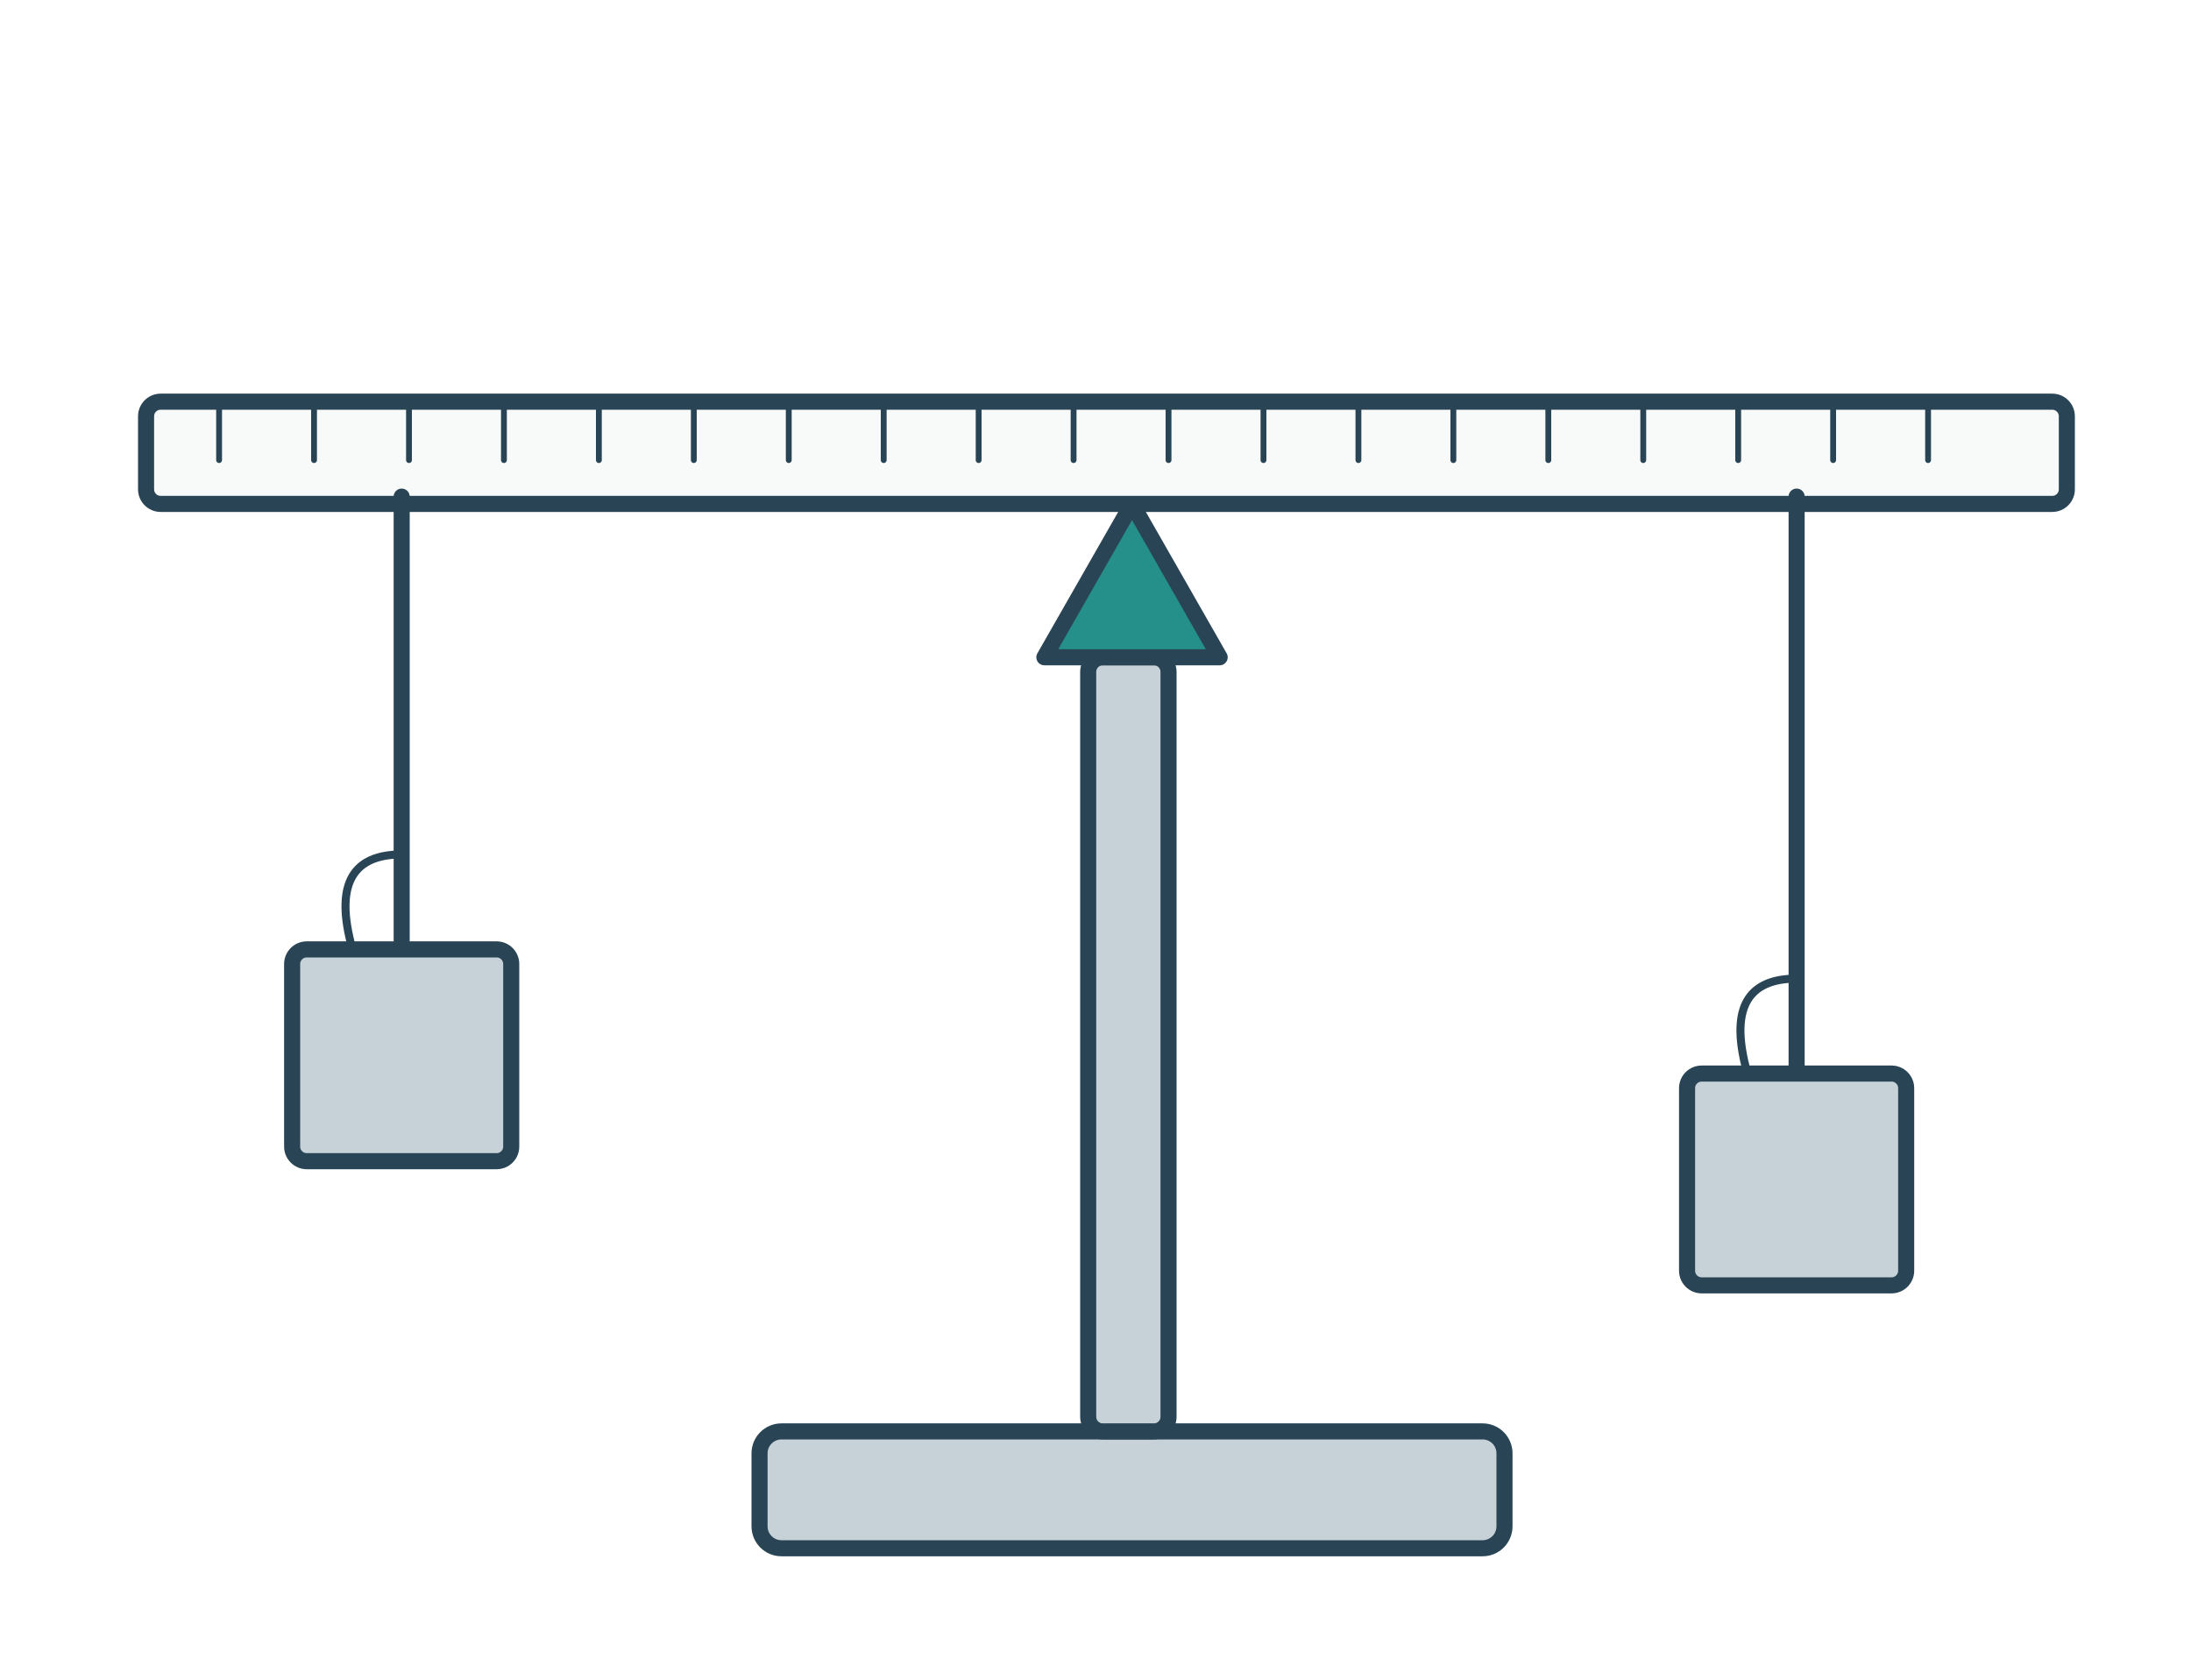
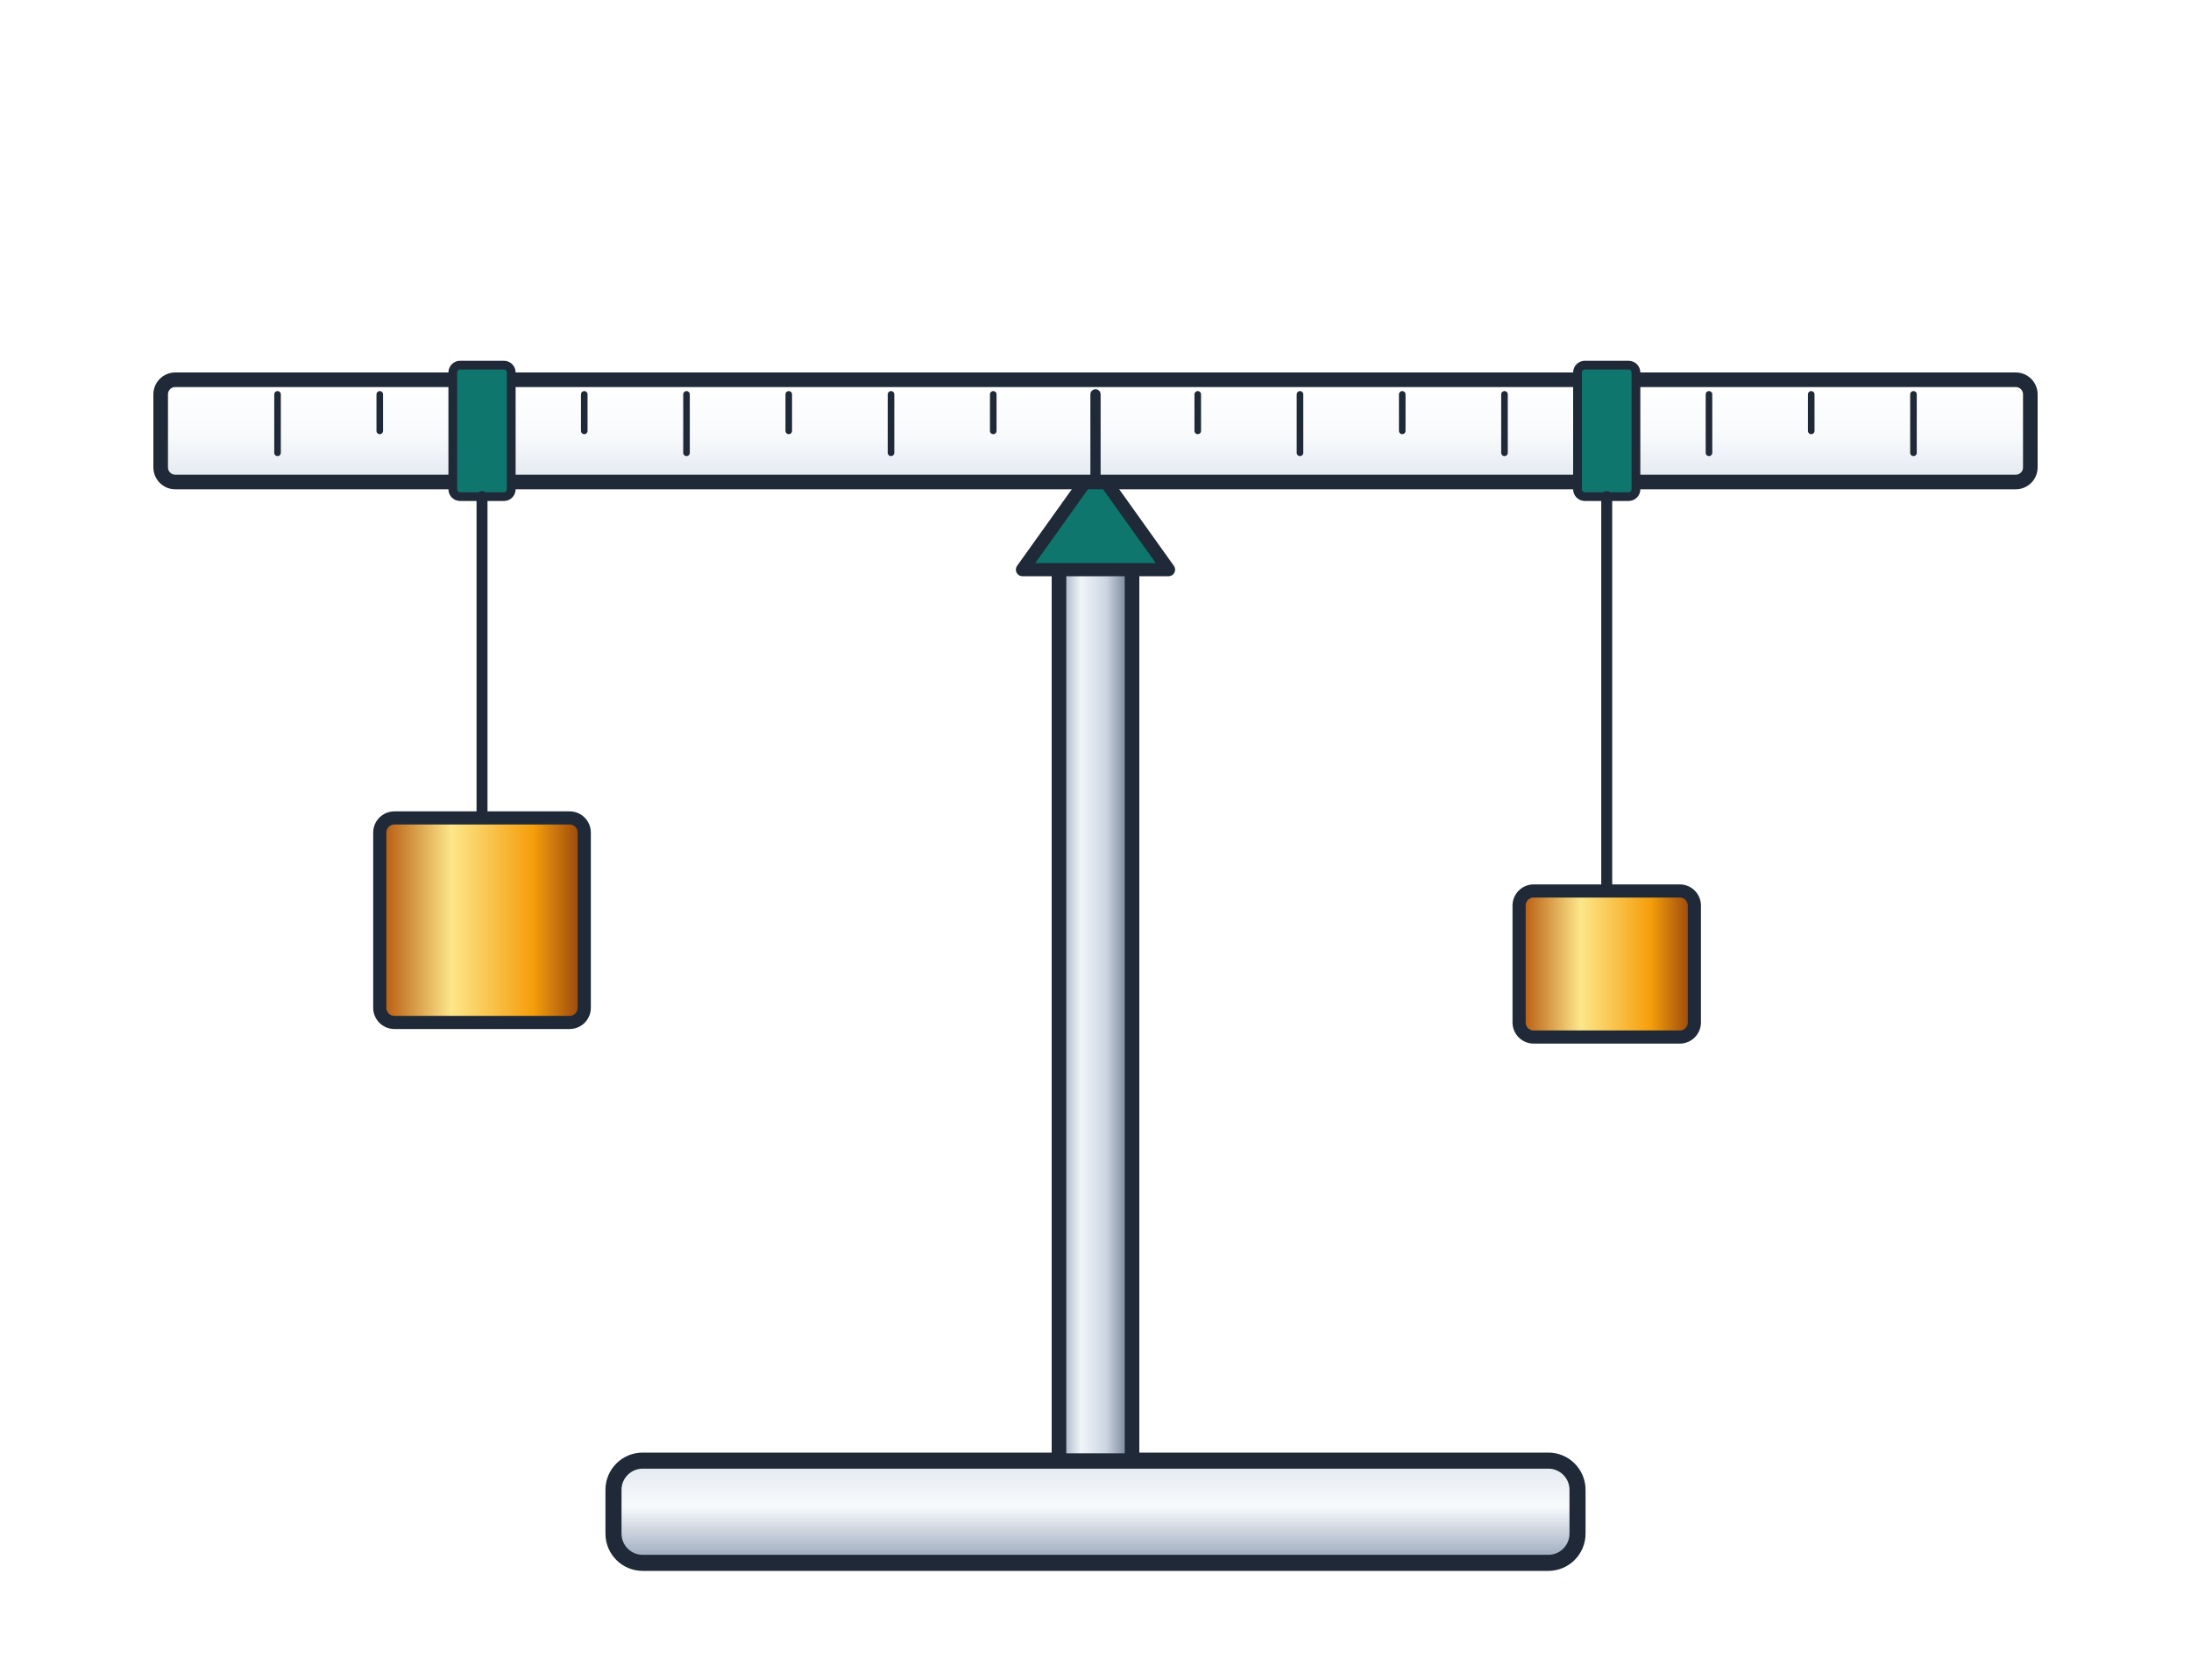
<svg xmlns="http://www.w3.org/2000/svg" width="300" height="230" viewBox="0 0 300 230">
-   <g stroke="#294454" stroke-width="2.2" stroke-linejoin="round" stroke-linecap="round">
-     <rect x="104" y="196" width="102" height="16" fill="#c6d2d7" rx="3" />
-     <rect x="149" y="90" width="11" height="106" fill="#c6d2d7" rx="2" />
-     <path d="M143 90 L155 69 L167 90Z" fill="#258f89" />
-     <rect x="20" y="55" width="263" height="14" fill="#f8faf9" rx="2" />
-     <line x1="30" y1="56" x2="30" y2="63" stroke-width="0.8" />
-     <line x1="43" y1="56" x2="43" y2="63" stroke-width="0.8" />
-     <line x1="56" y1="56" x2="56" y2="63" stroke-width="0.8" />
-     <line x1="69" y1="56" x2="69" y2="63" stroke-width="0.8" />
-     <line x1="82" y1="56" x2="82" y2="63" stroke-width="0.8" />
-     <line x1="95" y1="56" x2="95" y2="63" stroke-width="0.8" />
-     <line x1="108" y1="56" x2="108" y2="63" stroke-width="0.8" />
-     <line x1="121" y1="56" x2="121" y2="63" stroke-width="0.8" />
-     <line x1="134" y1="56" x2="134" y2="63" stroke-width="0.8" />
-     <line x1="147" y1="56" x2="147" y2="63" stroke-width="0.8" />
-     <line x1="160" y1="56" x2="160" y2="63" stroke-width="0.8" />
-     <line x1="173" y1="56" x2="173" y2="63" stroke-width="0.8" />
-     <line x1="186" y1="56" x2="186" y2="63" stroke-width="0.8" />
-     <line x1="199" y1="56" x2="199" y2="63" stroke-width="0.8" />
-     <line x1="212" y1="56" x2="212" y2="63" stroke-width="0.8" />
-     <line x1="225" y1="56" x2="225" y2="63" stroke-width="0.8" />
-     <line x1="238" y1="56" x2="238" y2="63" stroke-width="0.8" />
-     <line x1="251" y1="56" x2="251" y2="63" stroke-width="0.8" />
-     <line x1="264" y1="56" x2="264" y2="63" stroke-width="0.8" />
-     <line x1="55" y1="68" x2="55" y2="130" />
-     <rect x="40" y="130" width="30" height="29" fill="#c6d2d7" rx="2" />
-     <path d="M48 129 Q45 117 55 117 V130" fill="none" stroke-width="1.1" />
-     <line x1="246" y1="68" x2="246" y2="147" />
-     <rect x="231" y="147" width="30" height="29" fill="#c6d2d7" rx="2" />
-     <path d="M239 146 Q236 134 246 134 V147" fill="none" stroke-width="1.1" />
+   <defs>
+     <linearGradient id="g-chassis" x1="0" y1="0" x2="0" y2="1">
+       <stop offset="0%" stop-color="#FFFFFF" />
+       <stop offset="55%" stop-color="#F8FAFC" />
+       <stop offset="100%" stop-color="#E2E8F0" />
+     </linearGradient>
+     <linearGradient id="g-chassis-h" x1="0" y1="0" x2="1" y2="0">
+       <stop offset="0%" stop-color="#E2E8F0" />
+       <stop offset="22%" stop-color="#F8FAFC" />
+       <stop offset="80%" stop-color="#F1F5F9" />
+       <stop offset="100%" stop-color="#CBD5E1" />
+     </linearGradient>
+     <linearGradient id="g-bezel" x1="0" y1="0" x2="0" y2="1">
+       <stop offset="0%" stop-color="#475569" />
+       <stop offset="100%" stop-color="#1E293B" />
+     </linearGradient>
+     <linearGradient id="g-metal" x1="0" y1="0" x2="1" y2="0">
+       <stop offset="0%" stop-color="#94A3B8" />
+       <stop offset="30%" stop-color="#F1F5F9" />
+       <stop offset="65%" stop-color="#CBD5E1" />
+       <stop offset="100%" stop-color="#64748B" />
+     </linearGradient>
+     <linearGradient id="g-metal-v" x1="0" y1="0" x2="0" y2="1">
+       <stop offset="0%" stop-color="#E2E8F0" />
+       <stop offset="45%" stop-color="#F8FAFC" />
+       <stop offset="100%" stop-color="#94A3B8" />
+     </linearGradient>
+     <linearGradient id="g-teal" x1="0" y1="0" x2="0" y2="1">
+       <stop offset="0%" stop-color="#14B8A6" />
+       <stop offset="100%" stop-color="#0F766E" />
+     </linearGradient>
+     <linearGradient id="g-glass" x1="0" y1="0" x2="1" y2="0">
+       <stop offset="0%" stop-color="#E6F2F7" stop-opacity="0.82" />
+       <stop offset="28%" stop-color="#F8FCFE" stop-opacity="0.65" />
+       <stop offset="75%" stop-color="#E6F2F7" stop-opacity="0.58" />
+       <stop offset="100%" stop-color="#CBE4EE" stop-opacity="0.80" />
+     </linearGradient>
+     <linearGradient id="g-liquid" x1="0" y1="0" x2="0" y2="1">
+       <stop offset="0%" stop-color="#99F6E4" stop-opacity="0.55" />
+       <stop offset="100%" stop-color="#14B8A6" stop-opacity="0.38" />
+     </linearGradient>
+     <linearGradient id="g-screen" x1="0" y1="0" x2="0" y2="1">
+       <stop offset="0%" stop-color="#0F172A" />
+       <stop offset="100%" stop-color="#1E293B" />
+     </linearGradient>
+     <linearGradient id="g-brass" x1="0" y1="0" x2="1" y2="0">
+       <stop offset="0%" stop-color="#B45309" />
+       <stop offset="35%" stop-color="#FDE68A" />
+       <stop offset="75%" stop-color="#F59E0B" />
+       <stop offset="100%" stop-color="#92400E" />
+     </linearGradient>
+     <linearGradient id="g-copper" x1="0" y1="0" x2="1" y2="0">
+       <stop offset="0%" stop-color="#9A3412" />
+       <stop offset="35%" stop-color="#FDBA74" />
+       <stop offset="70%" stop-color="#EA580C" />
+       <stop offset="100%" stop-color="#7C2D12" />
+     </linearGradient>
+     <linearGradient id="g-rubber" x1="0" y1="0" x2="1" y2="1">
+       <stop offset="0%" stop-color="#14B8A6" />
+       <stop offset="100%" stop-color="#115E59" />
+     </linearGradient>
+   </defs>
+   <g stroke="#1F2937" stroke-width="2.2" stroke-linecap="round" stroke-linejoin="round" fill="none">
+     <rect x="84" y="200" width="132" height="14" rx="4" fill="url(#g-metal-v)" stroke="#1F2937" stroke-width="2.2" />
+     <rect x="145" y="72" width="10" height="128" fill="url(#g-metal)" stroke="#1F2937" stroke-width="2.0" />
+     <polygon points="150,64 140,78 160,78" fill="#0F766E" stroke="#1F2937" stroke-width="1.8" />
+     <rect x="22" y="52" width="256" height="14" rx="2" fill="url(#g-chassis)" stroke="#1F2937" stroke-width="2.0" />
+     <line x1="38" y1="54" x2="38" y2="62" stroke="#1F2937" stroke-width="0.9" />
+     <line x1="52" y1="54" x2="52" y2="59" stroke="#1F2937" stroke-width="0.9" />
+     <line x1="66" y1="54" x2="66" y2="62" stroke="#1F2937" stroke-width="0.9" />
+     <line x1="80" y1="54" x2="80" y2="59" stroke="#1F2937" stroke-width="0.9" />
+     <line x1="94" y1="54" x2="94" y2="62" stroke="#1F2937" stroke-width="0.9" />
+     <line x1="108" y1="54" x2="108" y2="59" stroke="#1F2937" stroke-width="0.9" />
+     <line x1="122" y1="54" x2="122" y2="62" stroke="#1F2937" stroke-width="0.9" />
+     <line x1="136" y1="54" x2="136" y2="59" stroke="#1F2937" stroke-width="0.9" />
+     <line x1="150" y1="54" x2="150" y2="66" stroke="#1F2937" stroke-width="1.4" />
+     <line x1="164" y1="54" x2="164" y2="59" stroke="#1F2937" stroke-width="0.9" />
+     <line x1="178" y1="54" x2="178" y2="62" stroke="#1F2937" stroke-width="0.9" />
+     <line x1="192" y1="54" x2="192" y2="59" stroke="#1F2937" stroke-width="0.9" />
+     <line x1="206" y1="54" x2="206" y2="62" stroke="#1F2937" stroke-width="0.9" />
+     <line x1="220" y1="54" x2="220" y2="59" stroke="#1F2937" stroke-width="0.9" />
+     <line x1="234" y1="54" x2="234" y2="62" stroke="#1F2937" stroke-width="0.9" />
+     <line x1="248" y1="54" x2="248" y2="59" stroke="#1F2937" stroke-width="0.9" />
+     <line x1="262" y1="54" x2="262" y2="62" stroke="#1F2937" stroke-width="0.9" />
+     <rect x="62" y="50" width="8" height="18" rx="1" fill="#0F766E" stroke="#1F2937" stroke-width="1.2" />
+     <line x1="66" y1="68" x2="66" y2="112" stroke="#1F2937" stroke-width="1.5" />
+     <rect x="52" y="112" width="28" height="28" rx="2" fill="url(#g-brass)" stroke="#1F2937" stroke-width="1.8" />
+     <rect x="216" y="50" width="8" height="18" rx="1" fill="#0F766E" stroke="#1F2937" stroke-width="1.2" />
+     <line x1="220" y1="68" x2="220" y2="122" stroke="#1F2937" stroke-width="1.5" />
+     <rect x="208" y="122" width="24" height="20" rx="2" fill="url(#g-brass)" stroke="#1F2937" stroke-width="1.8" />
  </g>
</svg>
